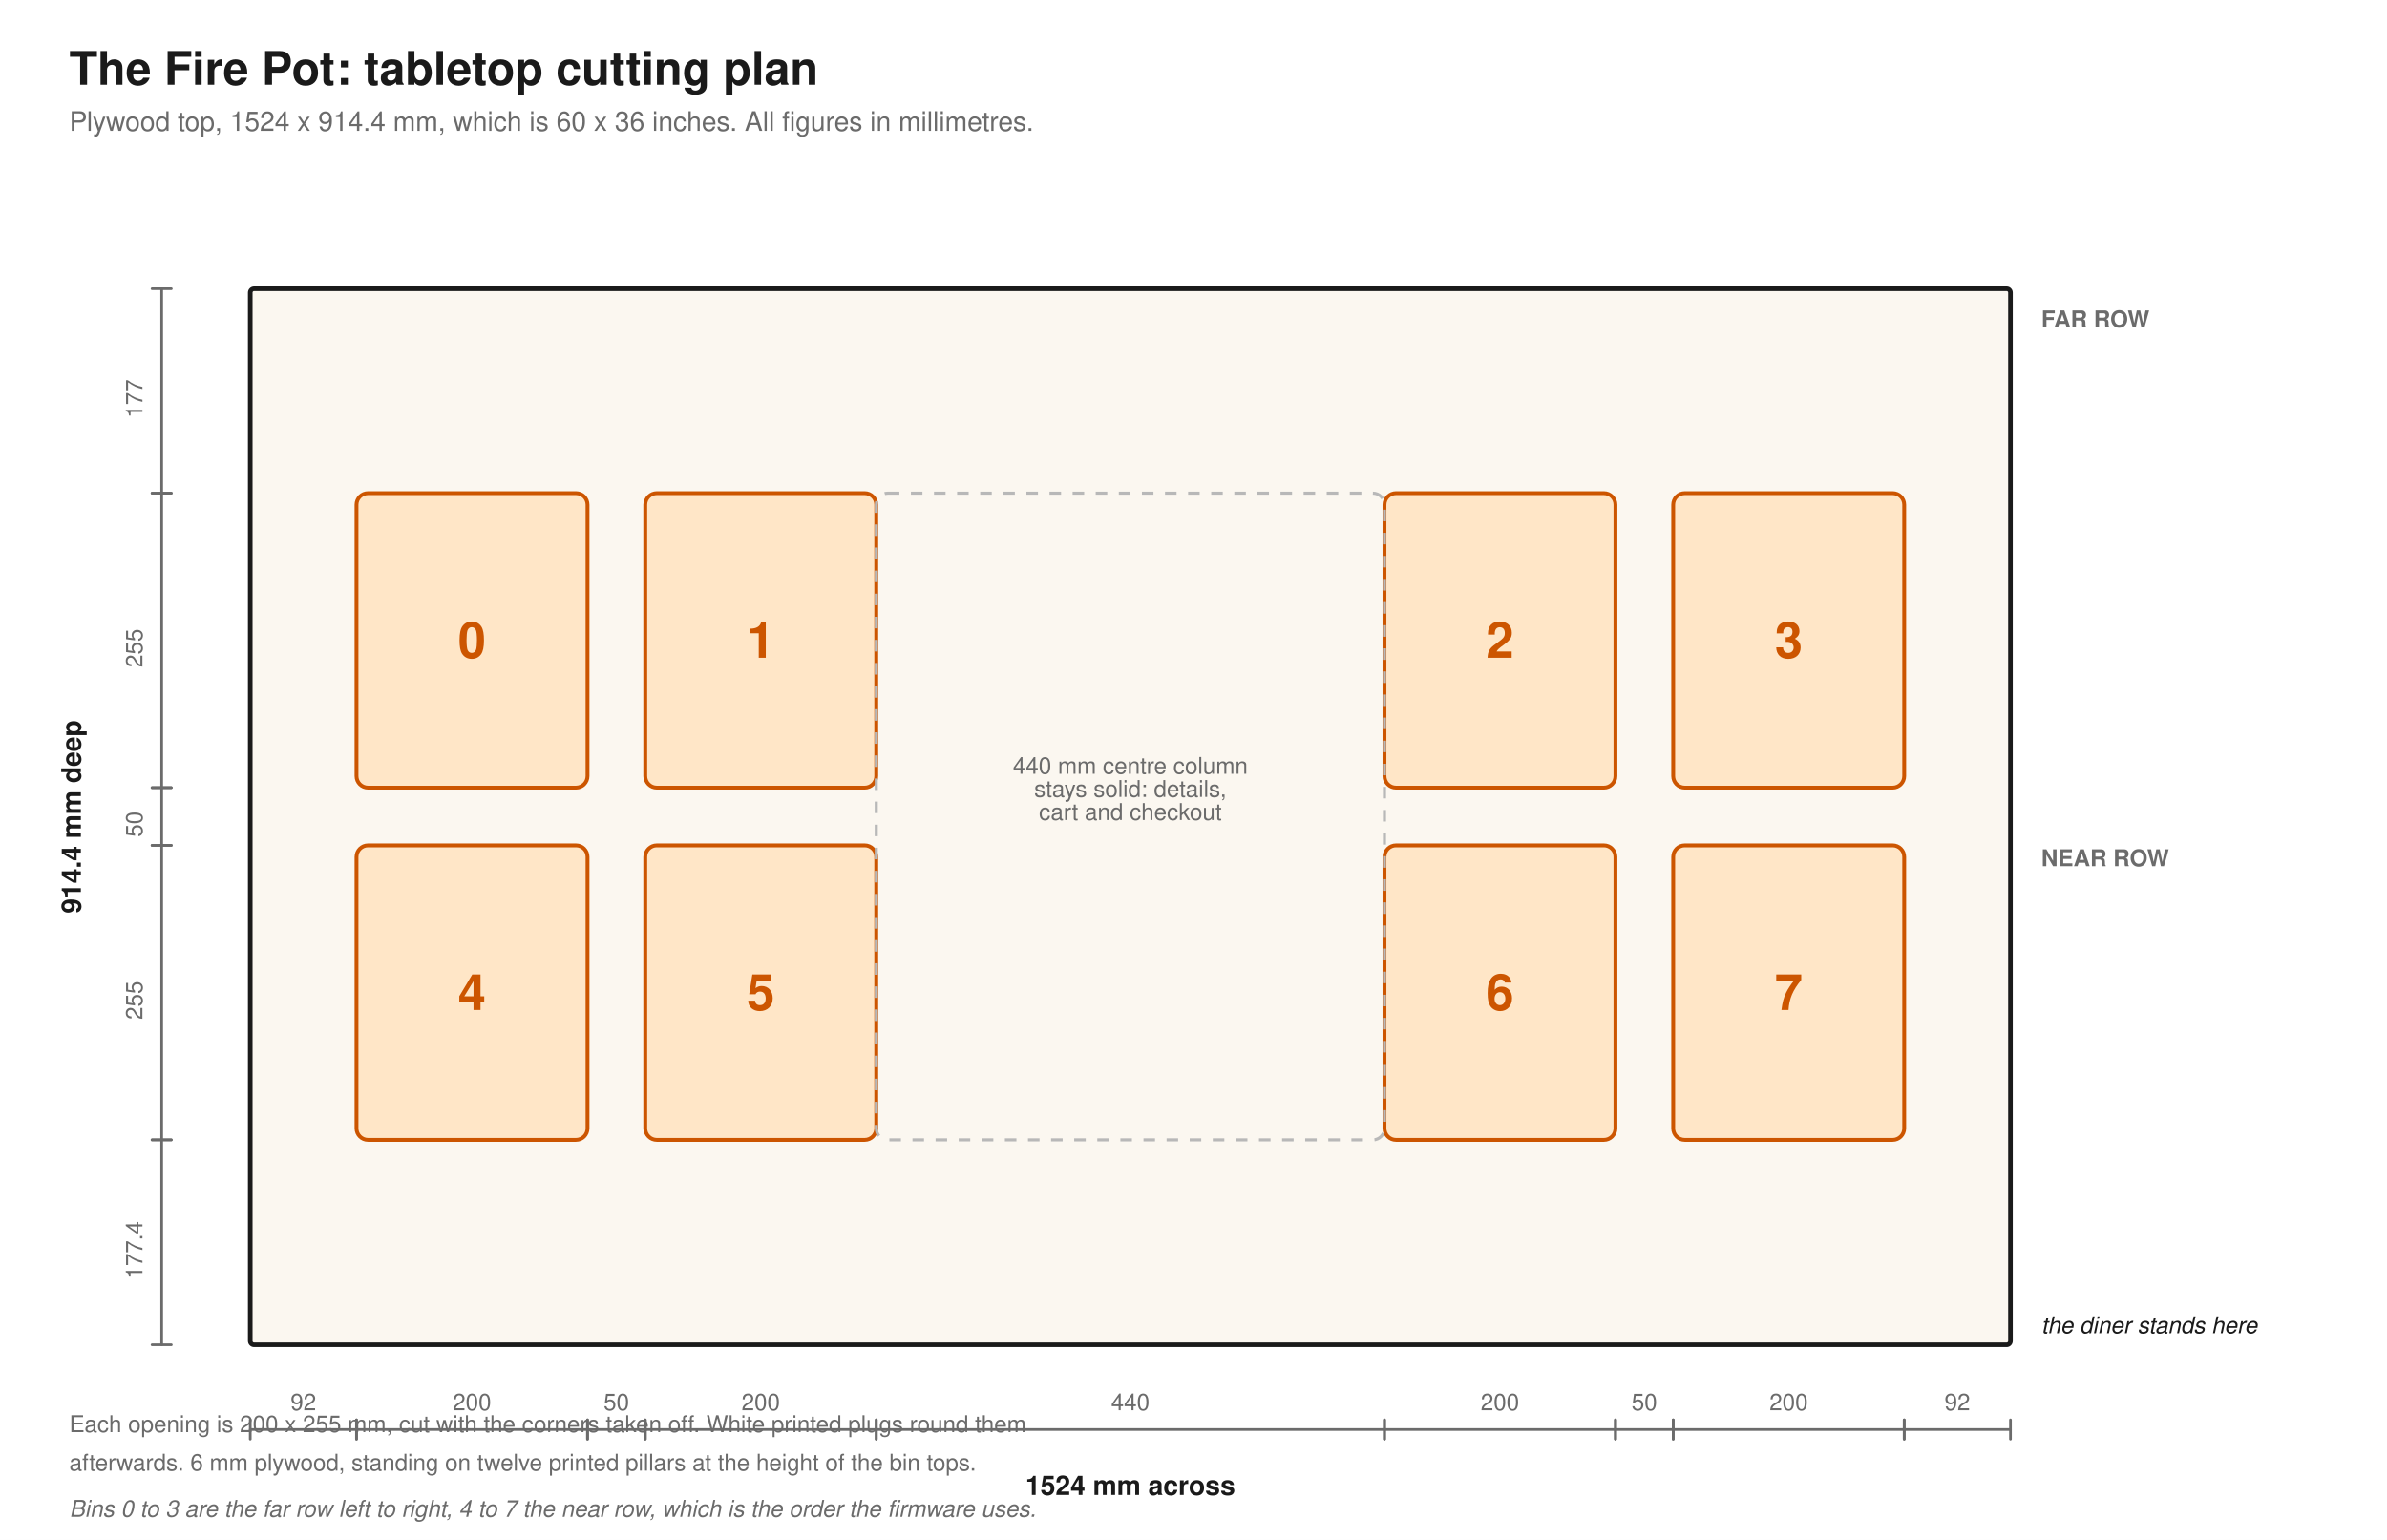
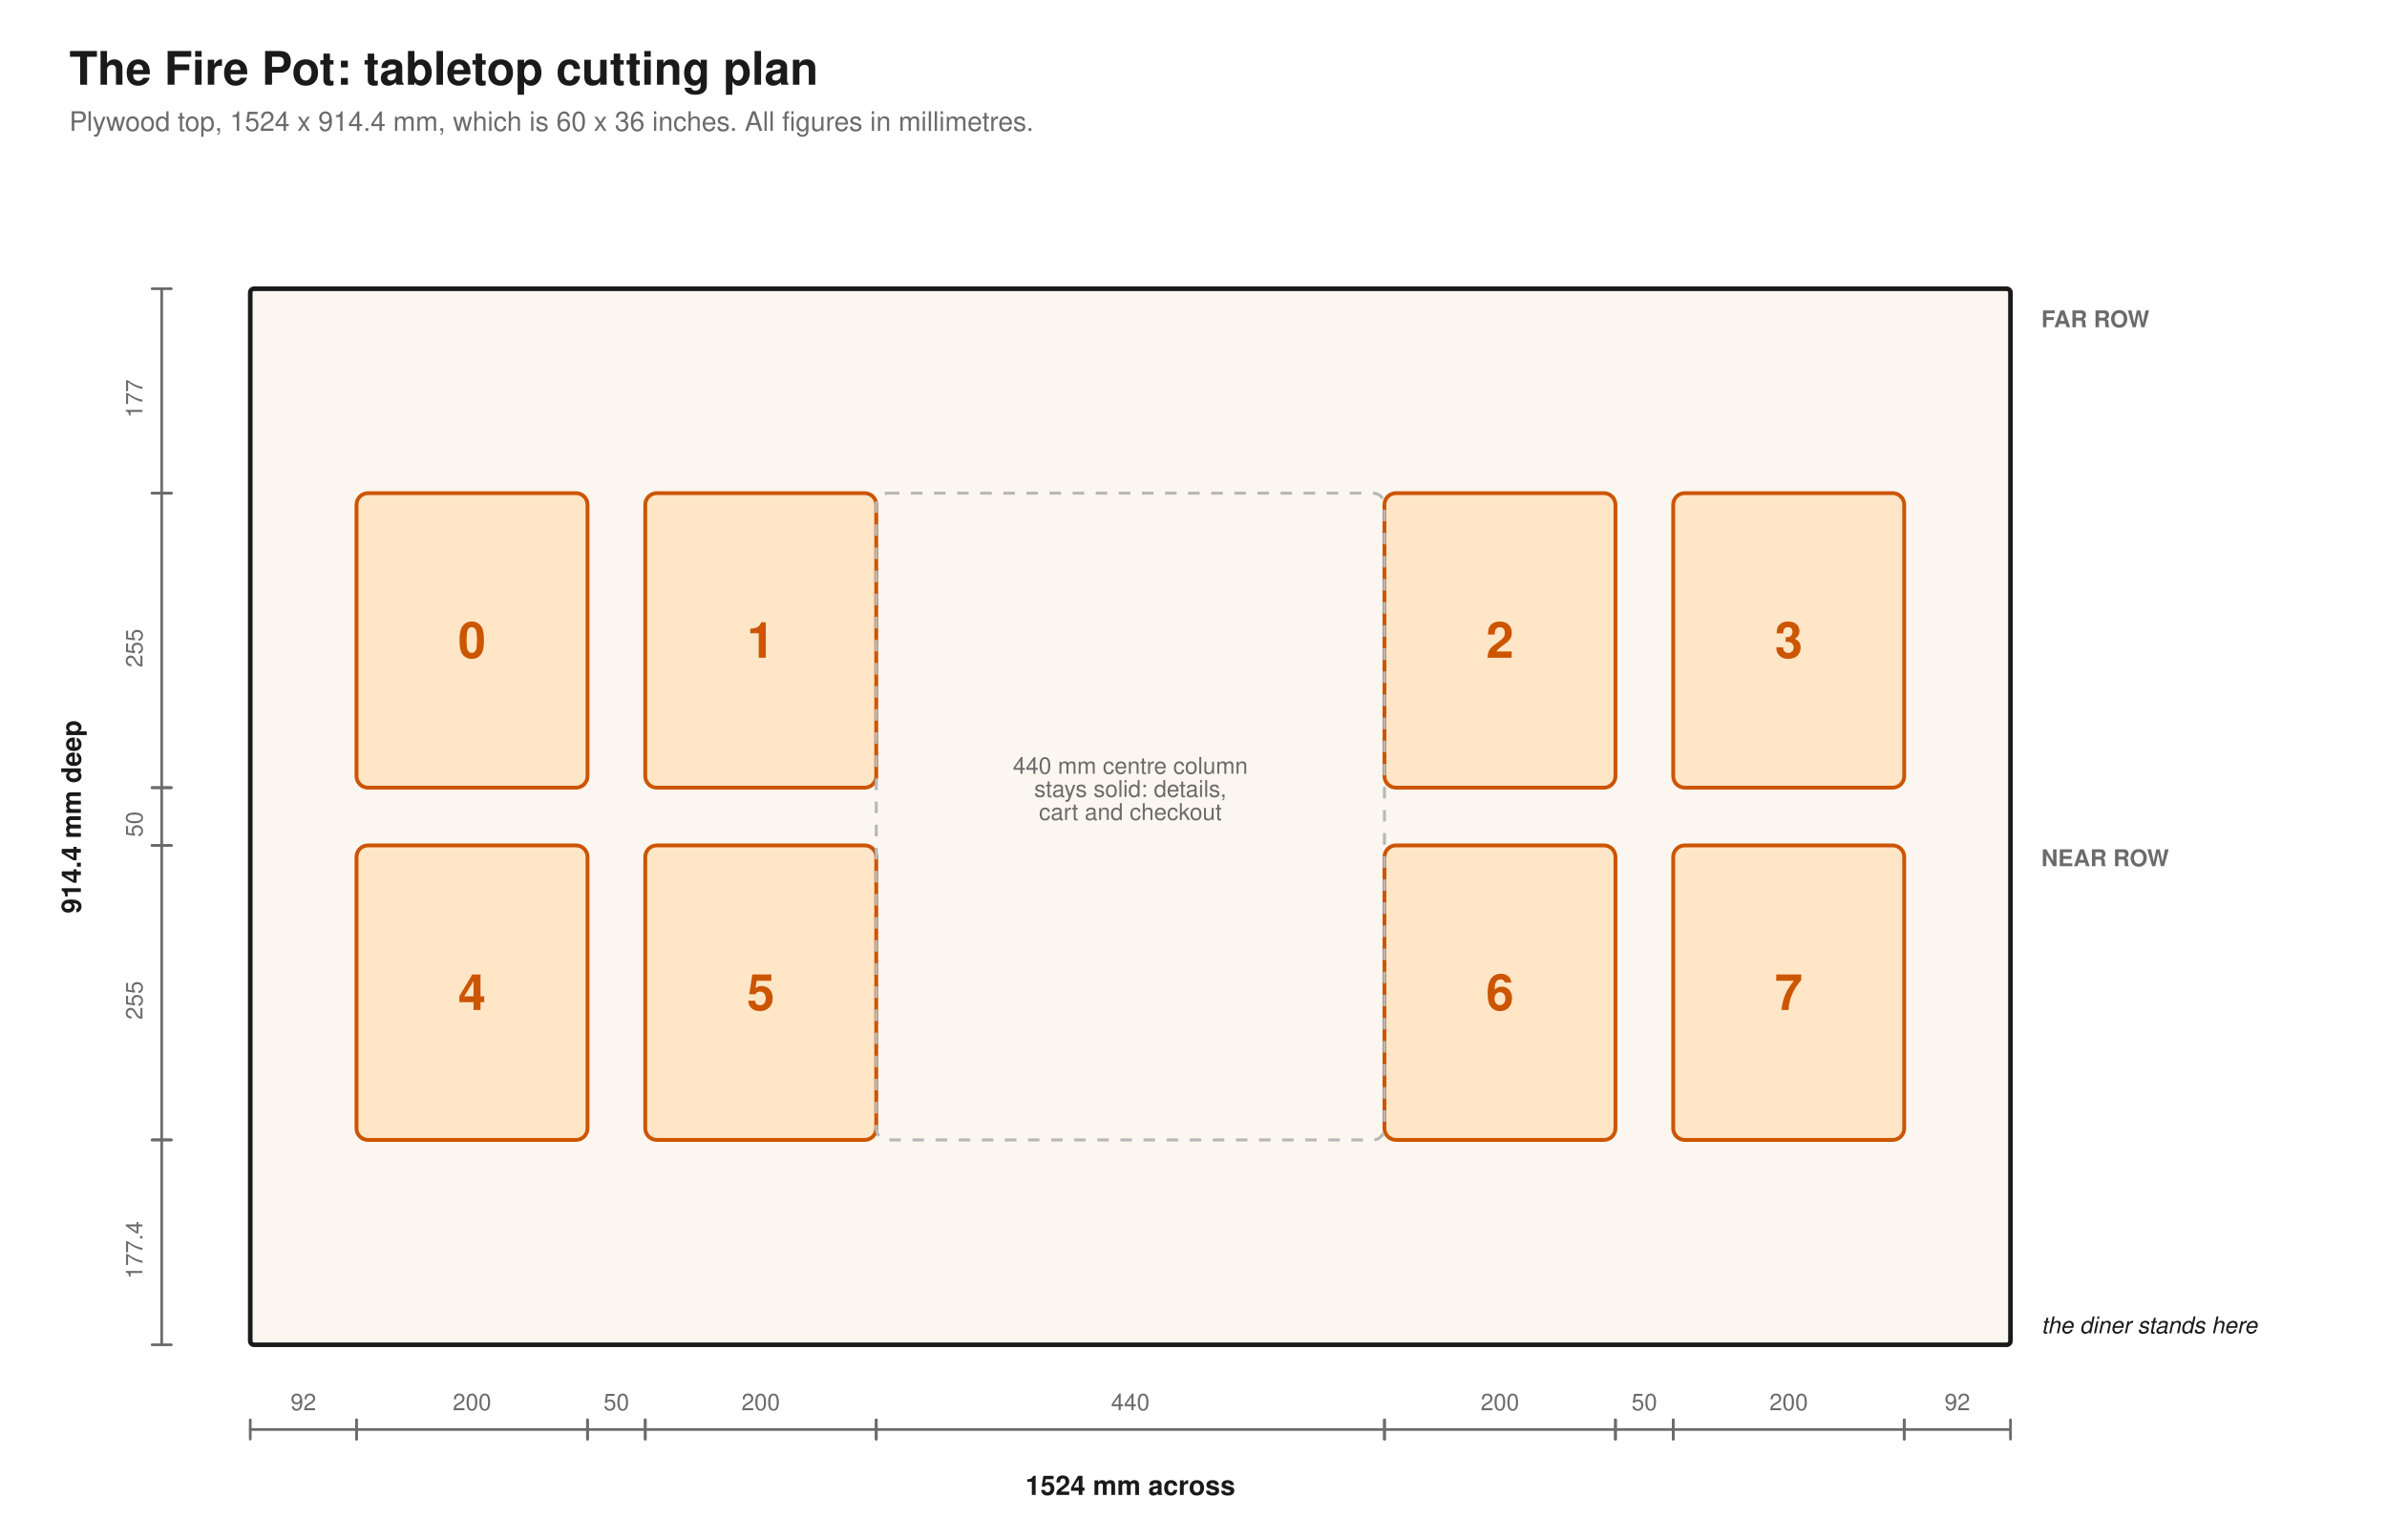
<svg xmlns="http://www.w3.org/2000/svg" viewBox="0 0 1240 800" width="1240" height="800">
  <rect width="1240" height="800" fill="#ffffff" />
  <text x="36" y="44" font-family="Helvetica,Arial,sans-serif" font-size="24" fill="#1a1a1a" text-anchor="start" font-weight="bold" font-style="normal">The Fire Pot: tabletop cutting plan</text>
  <text x="36" y="68" font-family="Helvetica,Arial,sans-serif" font-size="14" fill="#6b6b6b" text-anchor="start" font-weight="normal" font-style="normal">Plywood top, 1524 x 914.4 mm, which is 60 x 36 inches. All figures in millimetres.</text>
  <rect x="130" y="150" width="914.4" height="548.64" rx="2" fill="#fbf7f0" stroke="#1a1a1a" stroke-width="2.4" />
  <rect x="185.2" y="256.2" width="120" height="153" rx="6" fill="#ffe6c7" stroke="#cc5500" stroke-width="2" />
  <text x="245.2" y="341.7" font-family="Helvetica,Arial,sans-serif" font-size="26" fill="#cc5500" text-anchor="middle" font-weight="bold" font-style="normal">0</text>
  <rect x="335.2" y="256.2" width="120" height="153" rx="6" fill="#ffe6c7" stroke="#cc5500" stroke-width="2" />
  <text x="395.2" y="341.7" font-family="Helvetica,Arial,sans-serif" font-size="26" fill="#cc5500" text-anchor="middle" font-weight="bold" font-style="normal">1</text>
  <rect x="719.2" y="256.2" width="120" height="153" rx="6" fill="#ffe6c7" stroke="#cc5500" stroke-width="2" />
  <text x="779.2" y="341.7" font-family="Helvetica,Arial,sans-serif" font-size="26" fill="#cc5500" text-anchor="middle" font-weight="bold" font-style="normal">2</text>
  <rect x="869.2" y="256.2" width="120" height="153" rx="6" fill="#ffe6c7" stroke="#cc5500" stroke-width="2" />
  <text x="929.2" y="341.7" font-family="Helvetica,Arial,sans-serif" font-size="26" fill="#cc5500" text-anchor="middle" font-weight="bold" font-style="normal">3</text>
  <rect x="185.2" y="439.2" width="120" height="153" rx="6" fill="#ffe6c7" stroke="#cc5500" stroke-width="2" />
  <text x="245.2" y="524.7" font-family="Helvetica,Arial,sans-serif" font-size="26" fill="#cc5500" text-anchor="middle" font-weight="bold" font-style="normal">4</text>
  <rect x="335.2" y="439.2" width="120" height="153" rx="6" fill="#ffe6c7" stroke="#cc5500" stroke-width="2" />
  <text x="395.2" y="524.7" font-family="Helvetica,Arial,sans-serif" font-size="26" fill="#cc5500" text-anchor="middle" font-weight="bold" font-style="normal">5</text>
  <rect x="719.2" y="439.2" width="120" height="153" rx="6" fill="#ffe6c7" stroke="#cc5500" stroke-width="2" />
  <text x="779.2" y="524.7" font-family="Helvetica,Arial,sans-serif" font-size="26" fill="#cc5500" text-anchor="middle" font-weight="bold" font-style="normal">6</text>
  <rect x="869.2" y="439.2" width="120" height="153" rx="6" fill="#ffe6c7" stroke="#cc5500" stroke-width="2" />
  <text x="929.2" y="524.7" font-family="Helvetica,Arial,sans-serif" font-size="26" fill="#cc5500" text-anchor="middle" font-weight="bold" font-style="normal">7</text>
  <rect x="455.2" y="256.2" width="264" height="336" rx="6" fill="none" stroke="#b8b8b8" stroke-width="1.6" stroke-dasharray="6 6" />
  <text x="587.2" y="402" font-family="Helvetica,Arial,sans-serif" font-size="12" fill="#6b6b6b" text-anchor="middle" font-weight="normal" font-style="normal">440 mm centre column</text>
  <text x="587.2" y="414" font-family="Helvetica,Arial,sans-serif" font-size="12" fill="#6b6b6b" text-anchor="middle" font-weight="normal" font-style="normal">stays solid: details,</text>
  <text x="587.2" y="426" font-family="Helvetica,Arial,sans-serif" font-size="12" fill="#6b6b6b" text-anchor="middle" font-weight="normal" font-style="normal">cart and checkout</text>
  <line x1="130" y1="742.64" x2="185.2" y2="742.64" stroke="#6b6b6b" stroke-width="1.4" stroke-linecap="round" />
  <line x1="130" y1="737.64" x2="130" y2="747.64" stroke="#6b6b6b" stroke-width="1.4" stroke-linecap="round" />
  <line x1="185.2" y1="737.64" x2="185.2" y2="747.64" stroke="#6b6b6b" stroke-width="1.4" stroke-linecap="round" />
  <text x="157.6" y="732.64" font-family="Helvetica,Arial,sans-serif" font-size="12" fill="#6b6b6b" text-anchor="middle" font-weight="normal" font-style="normal">92</text>
  <line x1="185.2" y1="742.64" x2="305.2" y2="742.64" stroke="#6b6b6b" stroke-width="1.4" stroke-linecap="round" />
  <line x1="185.2" y1="737.64" x2="185.2" y2="747.64" stroke="#6b6b6b" stroke-width="1.4" stroke-linecap="round" />
  <line x1="305.2" y1="737.64" x2="305.2" y2="747.64" stroke="#6b6b6b" stroke-width="1.4" stroke-linecap="round" />
  <text x="245.2" y="732.64" font-family="Helvetica,Arial,sans-serif" font-size="12" fill="#6b6b6b" text-anchor="middle" font-weight="normal" font-style="normal">200</text>
  <line x1="305.2" y1="742.64" x2="335.2" y2="742.64" stroke="#6b6b6b" stroke-width="1.4" stroke-linecap="round" />
  <line x1="305.2" y1="737.64" x2="305.2" y2="747.64" stroke="#6b6b6b" stroke-width="1.4" stroke-linecap="round" />
  <line x1="335.2" y1="737.64" x2="335.2" y2="747.64" stroke="#6b6b6b" stroke-width="1.4" stroke-linecap="round" />
  <text x="320.2" y="732.64" font-family="Helvetica,Arial,sans-serif" font-size="12" fill="#6b6b6b" text-anchor="middle" font-weight="normal" font-style="normal">50</text>
  <line x1="335.2" y1="742.64" x2="455.2" y2="742.64" stroke="#6b6b6b" stroke-width="1.4" stroke-linecap="round" />
  <line x1="335.2" y1="737.64" x2="335.2" y2="747.64" stroke="#6b6b6b" stroke-width="1.4" stroke-linecap="round" />
  <line x1="455.2" y1="737.64" x2="455.2" y2="747.64" stroke="#6b6b6b" stroke-width="1.4" stroke-linecap="round" />
  <text x="395.2" y="732.64" font-family="Helvetica,Arial,sans-serif" font-size="12" fill="#6b6b6b" text-anchor="middle" font-weight="normal" font-style="normal">200</text>
  <line x1="455.2" y1="742.64" x2="719.2" y2="742.64" stroke="#6b6b6b" stroke-width="1.4" stroke-linecap="round" />
  <line x1="455.2" y1="737.64" x2="455.2" y2="747.64" stroke="#6b6b6b" stroke-width="1.4" stroke-linecap="round" />
  <line x1="719.2" y1="737.64" x2="719.2" y2="747.64" stroke="#6b6b6b" stroke-width="1.4" stroke-linecap="round" />
  <text x="587.2" y="732.64" font-family="Helvetica,Arial,sans-serif" font-size="12" fill="#6b6b6b" text-anchor="middle" font-weight="normal" font-style="normal">440</text>
  <line x1="719.2" y1="742.64" x2="839.2" y2="742.64" stroke="#6b6b6b" stroke-width="1.4" stroke-linecap="round" />
  <line x1="719.2" y1="737.64" x2="719.2" y2="747.64" stroke="#6b6b6b" stroke-width="1.4" stroke-linecap="round" />
  <line x1="839.2" y1="737.64" x2="839.2" y2="747.64" stroke="#6b6b6b" stroke-width="1.4" stroke-linecap="round" />
  <text x="779.2" y="732.64" font-family="Helvetica,Arial,sans-serif" font-size="12" fill="#6b6b6b" text-anchor="middle" font-weight="normal" font-style="normal">200</text>
  <line x1="839.2" y1="742.64" x2="869.2" y2="742.64" stroke="#6b6b6b" stroke-width="1.4" stroke-linecap="round" />
  <line x1="839.2" y1="737.64" x2="839.2" y2="747.64" stroke="#6b6b6b" stroke-width="1.4" stroke-linecap="round" />
  <line x1="869.2" y1="737.64" x2="869.2" y2="747.64" stroke="#6b6b6b" stroke-width="1.4" stroke-linecap="round" />
  <text x="854.2" y="732.64" font-family="Helvetica,Arial,sans-serif" font-size="12" fill="#6b6b6b" text-anchor="middle" font-weight="normal" font-style="normal">50</text>
  <line x1="869.2" y1="742.64" x2="989.2" y2="742.64" stroke="#6b6b6b" stroke-width="1.4" stroke-linecap="round" />
  <line x1="869.2" y1="737.64" x2="869.2" y2="747.64" stroke="#6b6b6b" stroke-width="1.4" stroke-linecap="round" />
  <line x1="989.2" y1="737.64" x2="989.2" y2="747.64" stroke="#6b6b6b" stroke-width="1.4" stroke-linecap="round" />
  <text x="929.2" y="732.64" font-family="Helvetica,Arial,sans-serif" font-size="12" fill="#6b6b6b" text-anchor="middle" font-weight="normal" font-style="normal">200</text>
  <line x1="989.2" y1="742.64" x2="1044.4" y2="742.64" stroke="#6b6b6b" stroke-width="1.4" stroke-linecap="round" />
  <line x1="989.2" y1="737.64" x2="989.2" y2="747.64" stroke="#6b6b6b" stroke-width="1.4" stroke-linecap="round" />
  <line x1="1044.4" y1="737.64" x2="1044.4" y2="747.64" stroke="#6b6b6b" stroke-width="1.4" stroke-linecap="round" />
  <text x="1016.8" y="732.64" font-family="Helvetica,Arial,sans-serif" font-size="12" fill="#6b6b6b" text-anchor="middle" font-weight="normal" font-style="normal">92</text>
  <text x="587.2" y="776.64" font-family="Helvetica,Arial,sans-serif" font-size="14" fill="#1a1a1a" text-anchor="middle" font-weight="bold" font-style="normal">1524 mm across</text>
  <line x1="84" y1="150" x2="84" y2="256.2" stroke="#6b6b6b" stroke-width="1.4" stroke-linecap="round" />
  <line x1="79" y1="150" x2="89" y2="150" stroke="#6b6b6b" stroke-width="1.4" stroke-linecap="round" />
  <line x1="79" y1="256.2" x2="89" y2="256.2" stroke="#6b6b6b" stroke-width="1.4" stroke-linecap="round" />
  <text x="74" y="207.1" font-family="Helvetica,Arial,sans-serif" font-size="12" fill="#6b6b6b" text-anchor="middle" transform="rotate(-90 74 207.1)">177</text>
  <line x1="84" y1="256.2" x2="84" y2="409.2" stroke="#6b6b6b" stroke-width="1.4" stroke-linecap="round" />
  <line x1="79" y1="256.2" x2="89" y2="256.2" stroke="#6b6b6b" stroke-width="1.4" stroke-linecap="round" />
  <line x1="79" y1="409.2" x2="89" y2="409.2" stroke="#6b6b6b" stroke-width="1.4" stroke-linecap="round" />
  <text x="74" y="336.7" font-family="Helvetica,Arial,sans-serif" font-size="12" fill="#6b6b6b" text-anchor="middle" transform="rotate(-90 74 336.7)">255</text>
  <line x1="84" y1="409.2" x2="84" y2="439.2" stroke="#6b6b6b" stroke-width="1.4" stroke-linecap="round" />
  <line x1="79" y1="409.2" x2="89" y2="409.2" stroke="#6b6b6b" stroke-width="1.4" stroke-linecap="round" />
  <line x1="79" y1="439.2" x2="89" y2="439.2" stroke="#6b6b6b" stroke-width="1.4" stroke-linecap="round" />
  <text x="74" y="428.2" font-family="Helvetica,Arial,sans-serif" font-size="12" fill="#6b6b6b" text-anchor="middle" transform="rotate(-90 74 428.2)">50</text>
  <line x1="84" y1="439.2" x2="84" y2="592.2" stroke="#6b6b6b" stroke-width="1.4" stroke-linecap="round" />
  <line x1="79" y1="439.2" x2="89" y2="439.2" stroke="#6b6b6b" stroke-width="1.4" stroke-linecap="round" />
  <line x1="79" y1="592.2" x2="89" y2="592.2" stroke="#6b6b6b" stroke-width="1.4" stroke-linecap="round" />
  <text x="74" y="519.7" font-family="Helvetica,Arial,sans-serif" font-size="12" fill="#6b6b6b" text-anchor="middle" transform="rotate(-90 74 519.7)">255</text>
  <line x1="84" y1="592.2" x2="84" y2="698.64" stroke="#6b6b6b" stroke-width="1.4" stroke-linecap="round" />
  <line x1="79" y1="592.2" x2="89" y2="592.2" stroke="#6b6b6b" stroke-width="1.4" stroke-linecap="round" />
  <line x1="79" y1="698.64" x2="89" y2="698.64" stroke="#6b6b6b" stroke-width="1.4" stroke-linecap="round" />
  <text x="74" y="649.42" font-family="Helvetica,Arial,sans-serif" font-size="12" fill="#6b6b6b" text-anchor="middle" transform="rotate(-90 74 649.42)">177.4</text>
  <text x="42" y="424.32" font-family="Helvetica,Arial,sans-serif" font-size="14" fill="#1a1a1a" text-anchor="middle" font-weight="bold" transform="rotate(-90 42 424.32)">914.4 mm deep</text>
  <text x="1060.4" y="170" font-family="Helvetica,Arial,sans-serif" font-size="12" fill="#6b6b6b" text-anchor="start" font-weight="bold" font-style="normal">FAR ROW</text>
  <text x="1060.4" y="450" font-family="Helvetica,Arial,sans-serif" font-size="12" fill="#6b6b6b" text-anchor="start" font-weight="bold" font-style="normal">NEAR ROW</text>
  <text x="1060.4" y="692.64" font-family="Helvetica,Arial,sans-serif" font-size="12" fill="#1a1a1a" text-anchor="start" font-weight="normal" font-style="italic">the diner stands here</text>
-   <text x="36" y="744" font-family="Helvetica,Arial,sans-serif" font-size="12" fill="#6b6b6b" text-anchor="start" font-weight="normal" font-style="normal">Each opening is 200 x 255 mm, cut with the corners taken off. White printed plugs round them</text>
-   <text x="36" y="764" font-family="Helvetica,Arial,sans-serif" font-size="12" fill="#6b6b6b" text-anchor="start" font-weight="normal" font-style="normal">afterwards. 6 mm plywood, standing on twelve printed pillars at the height of the bin tops.</text>
-   <text x="36" y="788" font-family="Helvetica,Arial,sans-serif" font-size="12" fill="#6b6b6b" text-anchor="start" font-weight="normal" font-style="italic">Bins 0 to 3 are the far row left to right, 4 to 7 the near row, which is the order the firmware uses.</text>
</svg>
